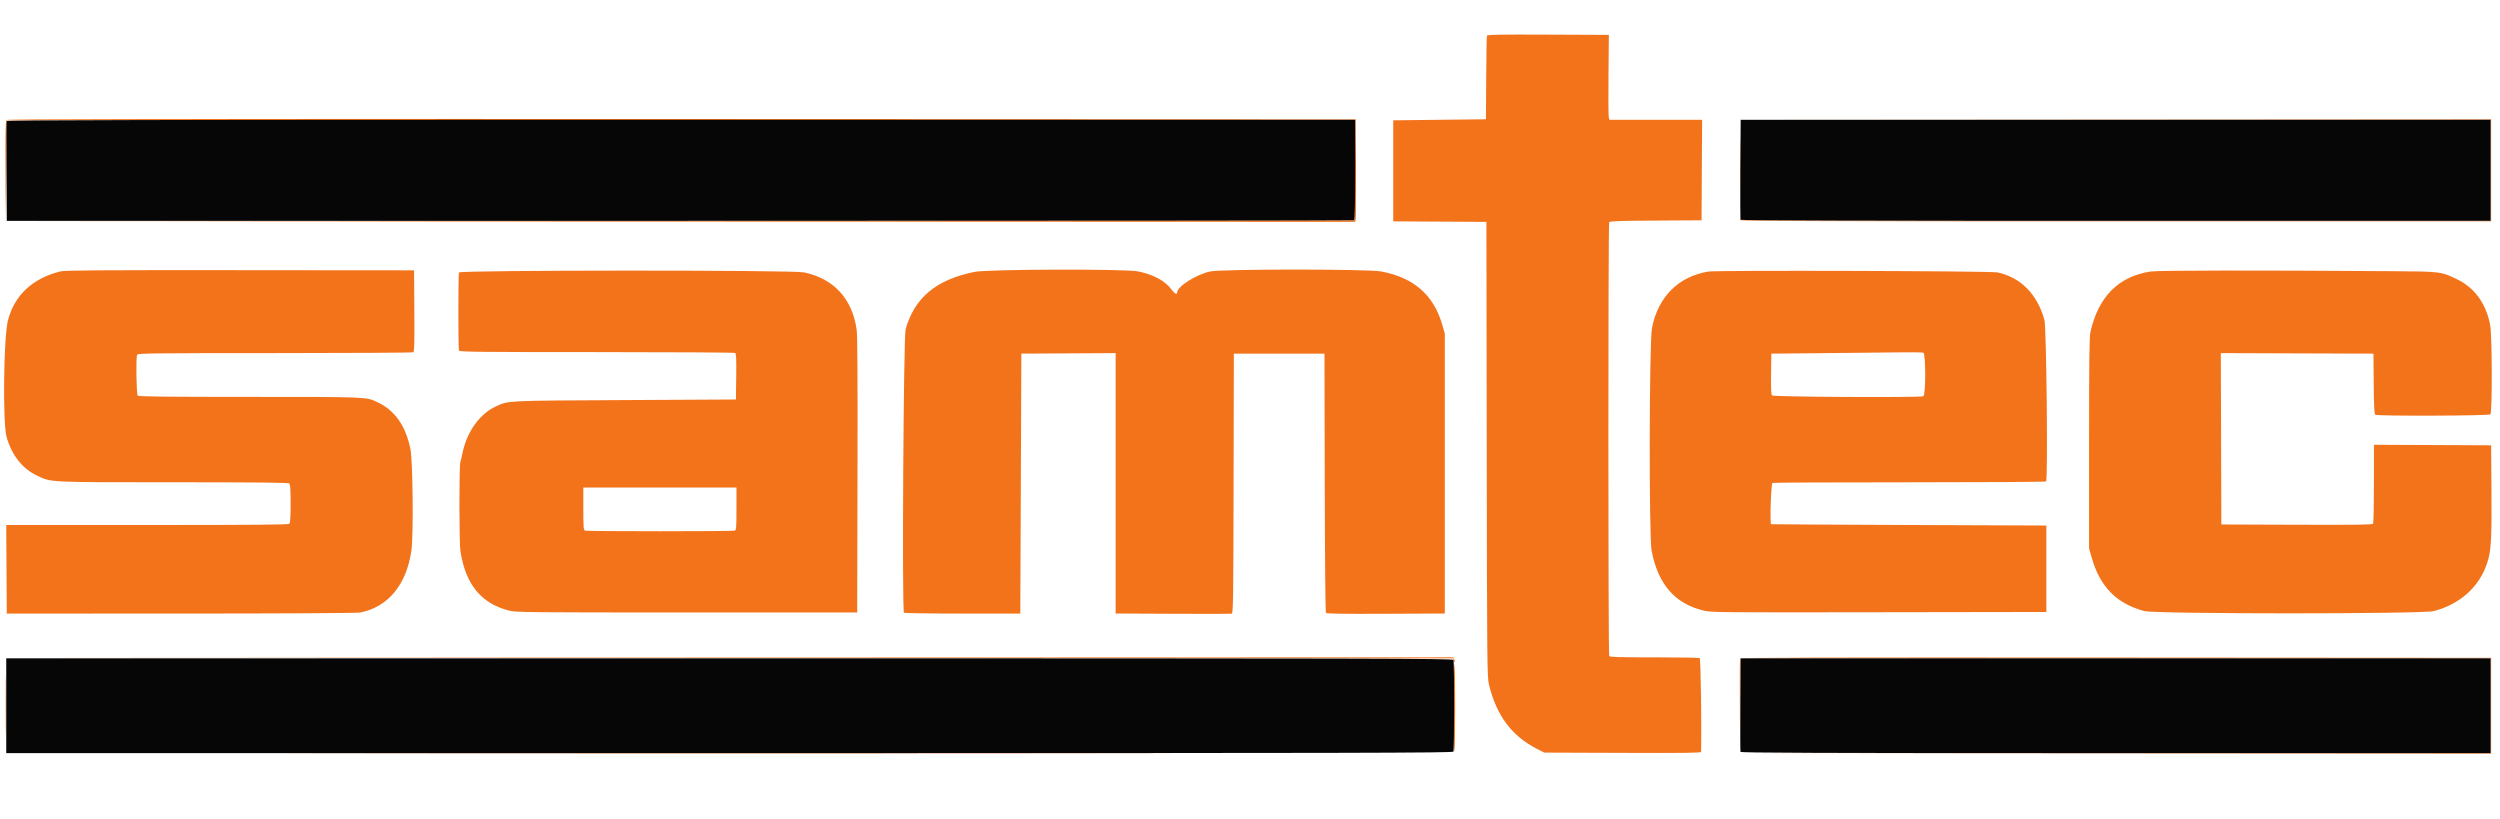
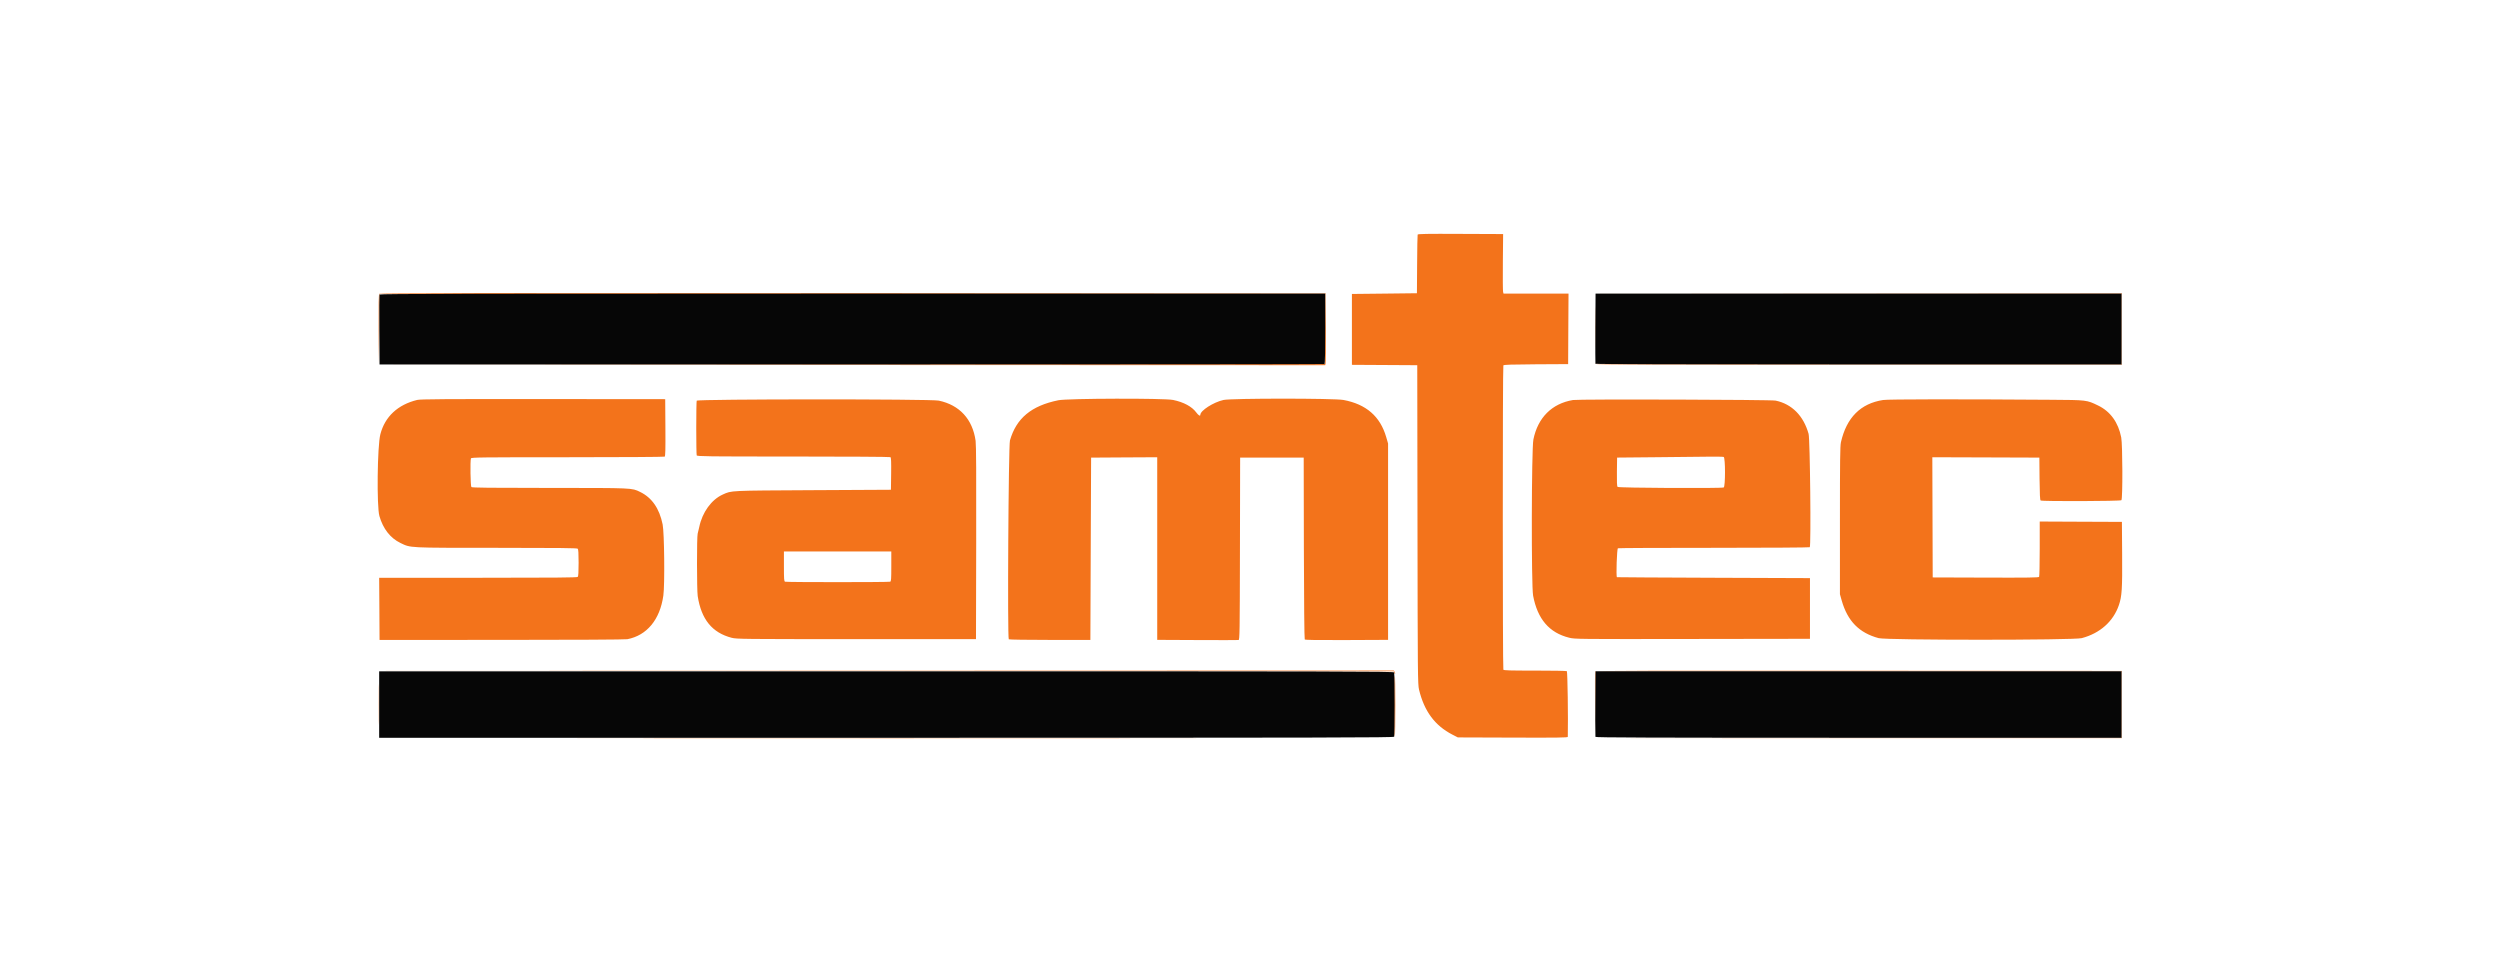
- <svg xmlns="http://www.w3.org/2000/svg" viewBox="0 0 400 130.967">
-   <g fill-rule="evenodd">
-     <path d="M237.912 5.707c-.043.115-.097 3.172-.12 6.793l-.042 6.583-7.417.084-7.416.083v16.167l7.455.043 7.455.043.051 36.374c.048 34.379.067 36.442.351 37.623 1.192 4.955 3.62 8.23 7.628 10.287l1.226.63 12.542.045c10.072.037 12.543.004 12.547-.166.099-4.26-.056-14.892-.219-14.997-.111-.072-3.384-.128-7.272-.125-5.6.005-7.098-.038-7.206-.209-.175-.276-.18-69.146-.005-69.422.1-.158 1.85-.216 7.455-.25l7.325-.043.043-8.042.044-8.041h-14.831l-.103-.411c-.056-.226-.077-3.282-.045-6.791l.059-6.382-9.713-.043c-7.683-.034-9.73.001-9.792.167M1.033 19.2c-.151.151-.19 2.136-.16 8.125l.039 7.925.086-8 .085-8 107.877-.042 107.877-.042-.044 8.042-.043 8.042-107.75.084-107.75.083 107.788.042 107.789.041.091-.375c.05-.206.07-3.9.045-8.208l-.046-7.834-107.842-.041c-83.739-.033-107.886.002-108.042.158m337.55-.075l59.917.042v16.166h-59.986c-40.8 0-60.013-.054-60.071-.17-.047-.094-.065-.076-.042.041.035.172 11.563.213 60.113.213h60.069V19.083H278.667l59.916.042M278.41 27c0 4.354.022 6.135.048 3.958a386.82 386.82 0 000-7.916c-.026-2.177-.048-.396-.048 3.958M9.677 43.424c-4.438 1.081-7.367 3.813-8.409 7.842-.69 2.668-.849 16.44-.216 18.651.833 2.909 2.496 5.032 4.812 6.147 2.365 1.137 1.566 1.097 21.894 1.1 14.041.002 18.389.05 18.542.203.141.14.2 1.092.2 3.216s-.059 3.076-.2 3.217c-.154.154-5.434.2-22.752.2H.996l.044 7.086.043 7.087 27.86-.005c16.515-.002 28.188-.067 28.667-.16 4.473-.861 7.448-4.466 8.218-9.958.346-2.467.227-14.31-.163-16.223-.745-3.655-2.458-6.12-5.161-7.424-1.9-.917-1.471-.898-20.596-.901-13.522-.001-17.722-.049-17.875-.202-.211-.211-.299-6.015-.099-6.536.092-.239 2.191-.264 22.042-.267 12.067-.001 22.035-.062 22.151-.136.165-.104.201-1.542.167-6.622l-.044-6.489-27.833-.023c-22.598-.02-28.004.018-28.74.197m146.24.077c-6.141 1.256-9.567 4.105-11.018 9.166-.335 1.171-.593 45.039-.266 45.366.076.076 4.297.139 9.378.139l9.239.001.083-20.795.084-20.795 7.541-.043 7.542-.043v41.664l9.138.045c5.026.024 9.263.02 9.416-.01.258-.05.281-1.578.32-20.833l.043-20.78h14.5l.042 20.651c.025 12.103.105 20.726.194 20.833.108.13 2.889.17 9.583.139l9.431-.045v-44.79l-.425-1.466c-1.37-4.727-4.572-7.508-9.755-8.472-2.155-.401-25.58-.399-27.371.002-2.306.517-5.283 2.426-5.283 3.388 0 .378-.439.125-.916-.528-.989-1.352-2.854-2.361-5.3-2.866-2.051-.424-24.072-.363-26.2.072m188.185-.062c-5.138.795-8.343 4.008-9.625 9.644-.184.809-.227 4.218-.227 17.834V87.75l.403 1.417c1.339 4.71 3.981 7.406 8.43 8.603 1.802.484 44.511.488 46.334.003 4.172-1.108 7.21-3.815 8.484-7.561.68-1.998.787-3.696.733-11.629l-.051-7.333-9.375-.043-9.375-.043-.002 6.21c-.002 3.415-.063 6.304-.136 6.419-.105.165-2.658.2-12.206.166l-12.072-.042-.043-13.71-.043-13.709 12.21.043 12.209.042.044 4.825c.033 3.606.097 4.859.25 4.956.36.229 18.192.167 18.423-.064.313-.313.278-12.64-.041-14.305-.658-3.44-2.486-5.961-5.303-7.313-2.6-1.248-2.504-1.237-10.79-1.295-21.193-.151-37.064-.129-38.231.052m-270.668.158c-.055.145-.101 2.951-.101 6.236 0 3.285.046 6.092.101 6.237.092.238 2.191.264 22.042.266 12.067.001 22.036.063 22.152.137.163.103.202.976.167 3.789l-.045 3.655-17.833.095c-19.17.102-18.481.068-20.536.995-2.587 1.166-4.673 4.049-5.363 7.41a21.26 21.26 0 01-.361 1.511c-.209.684-.199 12.862.011 14.239.815 5.321 3.292 8.366 7.747 9.524 1.107.287 2.608.303 28.452.306l27.284.003.049-21.958c.035-15.505-.005-22.351-.136-23.292-.688-4.933-3.657-8.17-8.413-9.17-1.841-.387-55.068-.371-55.217.017m199.899-.149c-4.791.8-8.012 4.019-9.016 9.009-.437 2.171-.493 33.36-.065 35.626 1.011 5.344 3.681 8.457 8.224 9.588 1.3.323 1.888.329 28.134.288l26.807-.042V84.083l-22-.085c-12.1-.046-22.019-.102-22.042-.125-.221-.213-.007-6.517.225-6.606.147-.057 10.023-.101 21.948-.099 11.924.002 21.744-.06 21.822-.138.315-.315.064-24.68-.267-25.863-1.152-4.124-3.81-6.804-7.52-7.583-1.105-.232-44.903-.361-46.25-.136m34.403 12.986c.398.153.398 6.812 0 6.965-.611.235-24.021.11-24.219-.129-.133-.159-.177-1.218-.146-3.458l.046-3.229 8.916-.085c4.904-.047 10.317-.103 12.028-.125 1.712-.022 3.23.006 3.375.061M117.833 81.399c0 2.945-.035 3.412-.263 3.5-.345.132-23.629.132-23.973 0-.229-.088-.264-.555-.264-3.5V78h24.5v3.399m-1.136 23.893l115.781.042.109.345c.061.191.147.309.192.265.045-.045-.002-.239-.105-.43l-.186-.347-115.786.041-115.785.042 115.78.042m161.713.083c-.044.114-.06 3.433-.035 7.375l.045 7.167.04-7.292.04-7.292h120V120.5l-59.917.042-59.916.042h59.958l59.958-.001V105.25l-60.046-.042c-47.95-.033-60.063 0-60.127.167M.91 112.917c0 4.125.022 5.788.048 3.697a347.22 347.22 0 000-7.5c-.026-2.034-.048-.322-.048 3.803m231.673.417c0 3.924.054 7.048.119 6.943.161-.261.17-13.9.009-13.999-.07-.044-.128 3.132-.128 7.056m-173.611 7.291c31.839.023 83.889.023 115.667 0 31.778-.023 5.728-.042-57.889-.042-63.617 0-89.617.019-57.778.042" fill="#f3731b" />
-     <path d="M1.076 19.375c-.044.115-.06 3.752-.036 8.084l.043 7.875h107.725c59.249-.001 107.792-.043 107.875-.094.086-.053.15-3.515.15-8.083v-7.99H108.995c-86.117 0-107.855.042-107.919.208m277.386 7.709c-.025 4.354-.02 7.992.01 8.083.037.11 20.303.166 60.042.166H398.5V19.167H278.506l-.044 7.917M1 112.917v7.583h115.732c101.697 0 115.744-.03 115.826-.245.127-.329.131-14.335.005-14.664-.089-.232-11.519-.258-115.831-.258H1v7.584m277.462-.209c-.025 4.057-.019 7.469.014 7.584.048.166 12.199.208 60.042.208H398.5v-15.167H278.507l-.045 7.375" fill="#060606" />
+ <svg xmlns="http://www.w3.org/2000/svg" xmlns:ns1="http://vectornator.io" xml:space="preserve" viewBox="0 0 144 56" clip-rule="evenodd" stroke-linecap="round" stroke-linejoin="round">
+   <g fill-rule="evenodd" ns1:layerName="Untitled">
+     <path d="M81.656 13.513c-.011.03-.025.801-.03 1.715l-.011 1.662-1.873.022-1.872.02v4.082l1.882.011 1.882.011.013 9.184c.012 8.68.017 9.2.088 9.499.301 1.25.915 2.078 1.926 2.597l.31.159 3.166.011c2.543.01 3.167.001 3.168-.042.025-1.075-.014-3.76-.055-3.786-.028-.018-.854-.032-1.836-.032-1.414.002-1.792-.01-1.82-.052-.043-.07-.045-17.458 0-17.528.025-.04.467-.054 1.882-.063l1.849-.01.01-2.031.012-2.03h-3.744l-.026-.104c-.015-.057-.02-.829-.012-1.715l.015-1.611-2.452-.01c-1.94-.01-2.457 0-2.472.041M21.849 16.92c-.038.038-.048.54-.04 2.051l.01 2.001.021-2.02.021-2.02 27.237-.01 27.237-.01-.012 2.03-.01 2.03-27.205.021-27.204.021 27.214.011 27.214.01.023-.094c.013-.052.018-.985.011-2.073l-.011-1.978-27.228-.01c-21.142-.008-27.239 0-27.278.04m85.224-.019 15.127.01v4.082h-15.145c-10.3 0-15.152-.013-15.166-.043-.012-.023-.017-.019-.011.01.009.044 2.92.054 15.177.054h15.166V16.89H91.945l15.128.011M91.88 18.889c0 1.1.006 1.55.012 1 .007-.667.007-1.333 0-1.999-.006-.55-.012-.1-.012 1m-67.849 4.146c-1.12.273-1.86.963-2.123 1.98-.174.674-.214 4.15-.054 4.709.21.734.63 1.27 1.215 1.552.597.287.395.277 5.527.278 3.545 0 4.643.012 4.682.05.035.036.05.276.05.813 0 .536-.015.776-.05.812-.04.039-1.372.05-5.745.05H21.84l.012 1.79.01 1.789 7.034-.001c4.17 0 7.117-.017 7.238-.04 1.13-.218 1.88-1.128 2.075-2.515.087-.623.057-3.613-.041-4.096-.188-.923-.62-1.545-1.303-1.874-.48-.232-.371-.227-5.2-.228-3.414 0-4.475-.012-4.513-.05-.053-.054-.076-1.52-.025-1.651.023-.06.553-.067 5.565-.067 3.047 0 5.563-.016 5.593-.035.041-.026.05-.389.042-1.672l-.011-1.638-7.027-.006c-5.706-.005-7.07.005-7.257.05m36.923.02c-1.55.316-2.416 1.036-2.782 2.314-.085.295-.15 11.371-.067 11.454.019.019 1.085.035 2.367.035h2.333l.02-5.25.022-5.25 1.904-.012 1.904-.01v10.519l2.307.011c1.27.006 2.34.005 2.378-.002.065-.013.07-.399.08-5.26l.011-5.247h3.661l.01 5.214c.007 3.056.027 5.233.05 5.26.027.033.73.043 2.42.035l2.38-.011V25.547l-.107-.37c-.346-1.193-1.154-1.895-2.463-2.139-.544-.101-6.458-.1-6.91 0-.582.131-1.334.613-1.334.856 0 .096-.111.032-.231-.133-.25-.341-.721-.596-1.338-.724-.518-.107-6.078-.091-6.615.018m47.512-.015c-1.297.2-2.106 1.012-2.43 2.435-.047.204-.057 1.065-.057 4.502v4.25l.101.358c.338 1.19 1.005 1.87 2.129 2.172.455.122 11.238.123 11.698 0 1.053-.279 1.82-.962 2.142-1.908.172-.505.199-.933.185-2.936l-.013-1.852-2.367-.01-2.367-.011v1.568c-.001.862-.016 1.591-.035 1.62-.026.042-.671.05-3.081.042l-3.048-.01-.011-3.462-.011-3.461 3.083.01 3.082.011.011 1.218c.009.911.025 1.227.064 1.252.09.058 4.593.042 4.651-.016.079-.08.07-3.192-.01-3.612-.167-.869-.628-1.505-1.339-1.846-.657-.316-.632-.313-2.724-.327-5.351-.039-9.358-.033-9.653.013m-68.337.04c-.014.036-.026.745-.026 1.574 0 .83.012 1.538.026 1.575.023.06.553.067 5.565.067 3.046 0 5.563.016 5.592.035.042.026.051.246.043.956l-.012.923-4.502.024c-4.84.026-4.666.017-5.185.251-.653.295-1.18 1.023-1.354 1.871a5.38 5.38 0 0 1-.091.382c-.053.172-.05 3.247.002 3.595.206 1.343.832 2.112 1.957 2.404.279.073.658.077 7.183.077l6.889.001.012-5.544c.009-3.914-.001-5.643-.034-5.88-.174-1.246-.924-2.063-2.125-2.316-.464-.097-13.903-.093-13.94.005m50.47-.038c-1.21.202-2.023 1.015-2.277 2.275-.11.548-.124 8.422-.016 8.994.255 1.35.93 2.136 2.076 2.421.328.082.477.083 7.103.073l6.768-.01V33.3l-5.554-.021c-3.055-.012-5.56-.026-5.565-.032-.056-.053-.002-1.645.057-1.667.037-.015 2.53-.026 5.541-.025 3.011 0 5.49-.016 5.51-.035.079-.08.016-6.231-.068-6.53-.291-1.041-.962-1.718-1.898-1.915-.279-.058-11.337-.09-11.677-.034m8.685 3.279c.1.038.1 1.72 0 1.758-.154.06-6.064.028-6.114-.032-.034-.04-.045-.308-.037-.873l.011-.816 2.251-.021c1.239-.012 2.605-.026 3.037-.032.433-.005.816.002.852.016m-47.946 6.303c0 .743-.009.861-.066.883-.087.034-5.966.034-6.053 0-.058-.022-.066-.14-.066-.883v-.858h6.185v.858m-.287 6.032 29.233.01.027.088c.015.048.037.078.048.067.012-.011 0-.06-.026-.109l-.047-.087-29.233.01-29.233.01 29.231.011m40.83.021c-.012.029-.016.867-.01 1.862l.012 1.81.01-1.841.01-1.841H122.2v3.829l-15.127.01-15.128.011h30.276v-3.871l-15.16-.011c-12.106-.008-15.165 0-15.18.042m-70.063 1.904c0 1.042.005 1.462.012.934.007-.631.007-1.263 0-1.894-.007-.513-.012-.081-.012.96m58.492.106c0 .99.014 1.78.03 1.753.04-.066.043-3.51.002-3.535-.017-.01-.032.791-.032 1.782m-43.833 1.84c8.039.006 21.18.006 29.203 0 8.024-.005 1.447-.01-14.615-.01s-22.626.005-14.588.01" fill="#f3731b" />
+     <path d="M21.86 16.964c-.011.03-.015.947-.01 2.041l.011 1.988H49.06c14.959 0 27.215-.01 27.236-.023.021-.014.037-.888.037-2.041v-2.017H49.108c-21.743 0-27.231.01-27.247.052m70.033 1.947c-.006 1.099-.005 2.017.003 2.04.01.028 5.126.042 15.159.042H122.2v-4.081H91.904l-.01 1.998M21.84 40.581v1.915h29.22c25.675 0 29.222-.008 29.243-.062.032-.083.033-3.62 0-3.702-.022-.059-2.907-.065-29.244-.065H21.84v1.914m70.053-.052a63.127 63.127 0 0 0 .004 1.914c.012.042 3.08.053 15.159.053H122.2v-3.83H91.905l-.012 1.863" fill="#060606" />
  </g>
</svg>
